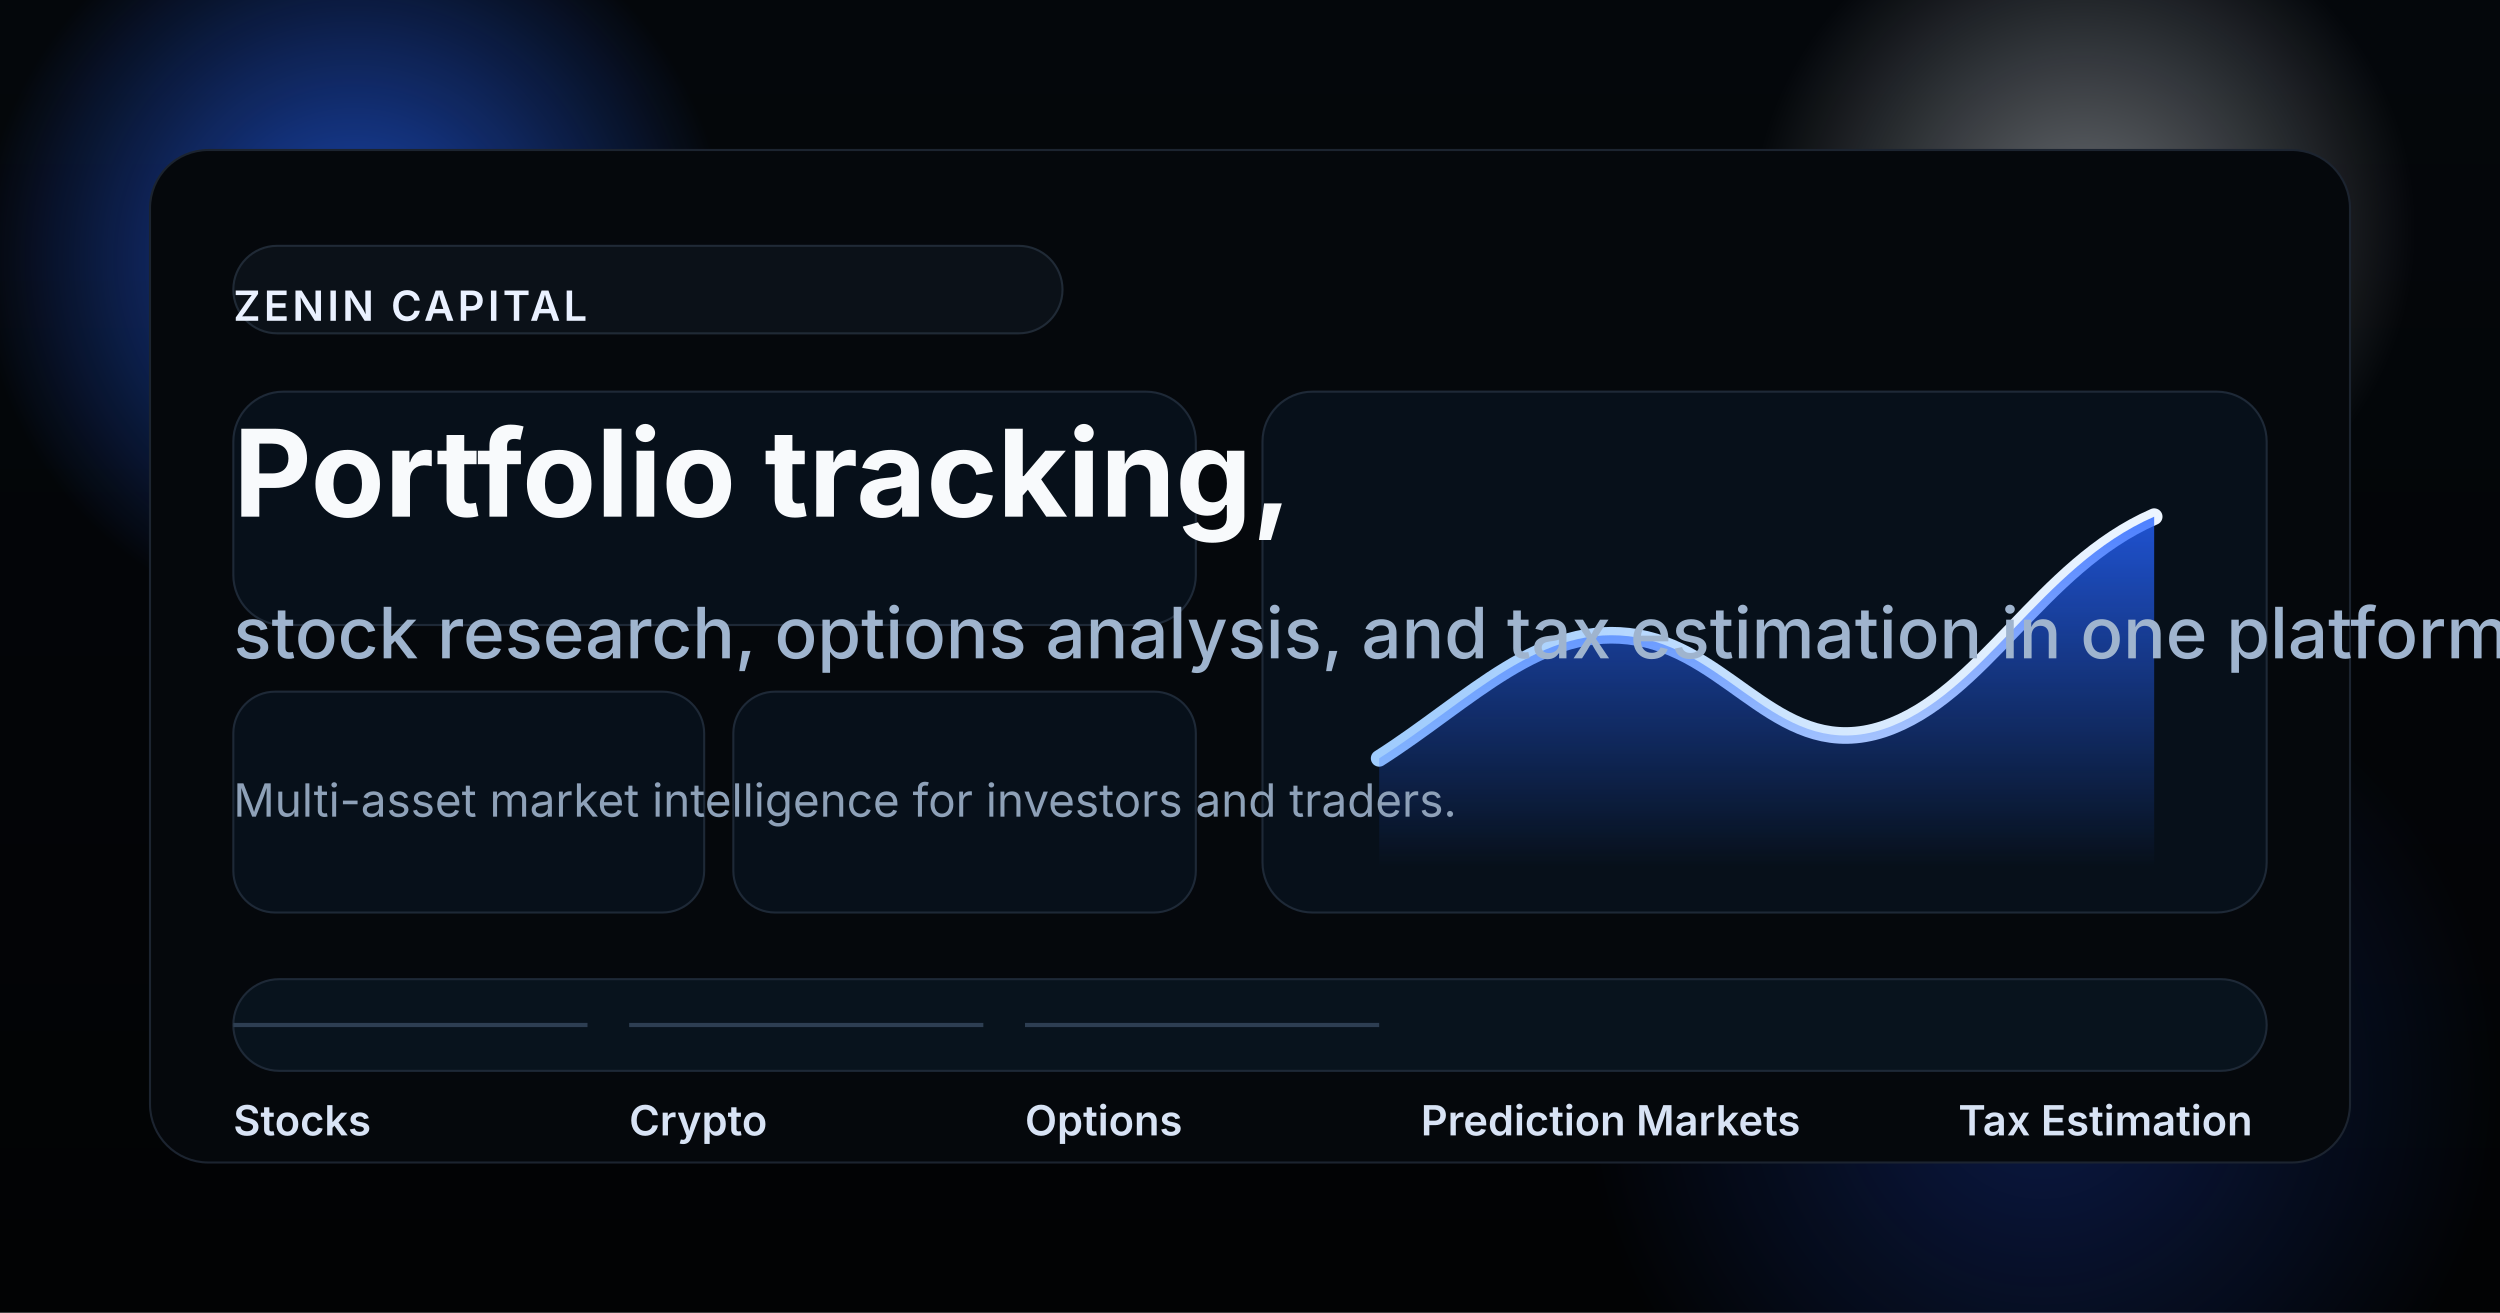
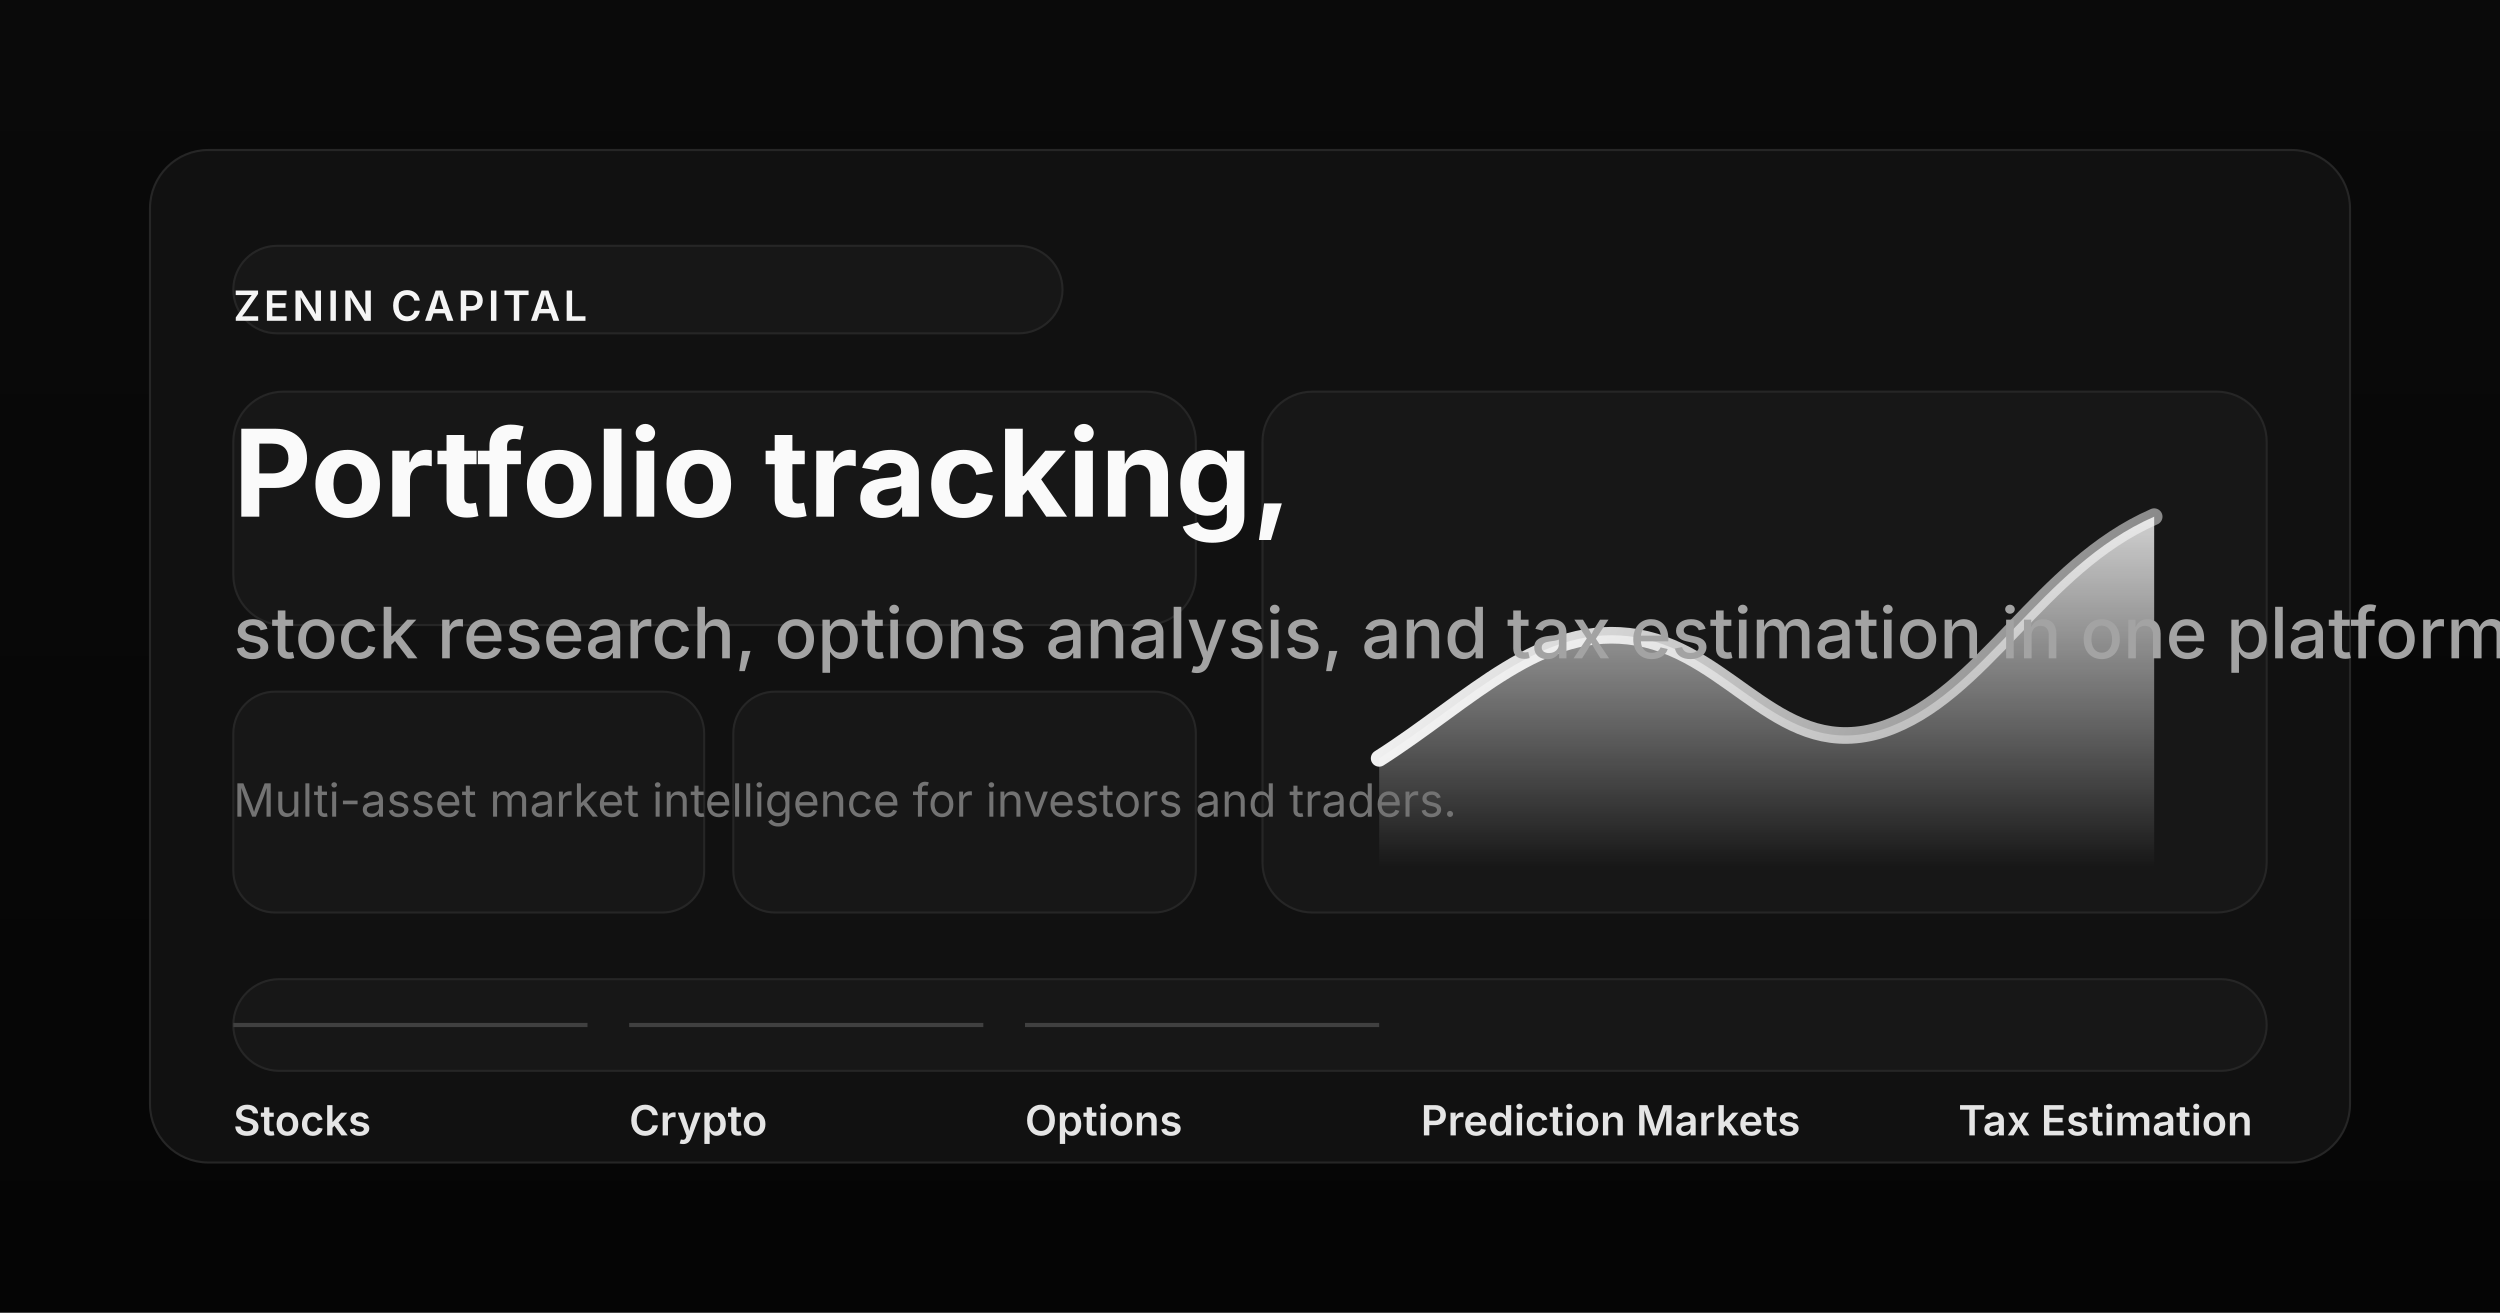
<svg xmlns="http://www.w3.org/2000/svg" width="1200" height="630" viewBox="0 0 1200 630" fill="none">
-   <rect width="1200" height="630" fill="#030507" />
+   <rect width="1200" height="630" fill="#0A0A0A" />
  <rect width="1200" height="630" fill="url(#bg)" />
-   <circle cx="170" cy="124" r="180" fill="url(#glowLeft)" fill-opacity="0.7" />
-   <circle cx="1000" cy="110" r="160" fill="url(#glowRight)" fill-opacity="0.45" />
-   <circle cx="980" cy="520" r="220" fill="url(#glowBottom)" fill-opacity="0.3" />
-   <rect x="72" y="72" width="1056" height="486" rx="28" fill="#05080C" stroke="#1C2430" />
-   <rect x="112" y="118" width="398" height="42" rx="21" fill="#0B1118" stroke="#202A36" />
-   <rect x="112" y="188" width="462" height="112" rx="24" fill="#07101A" stroke="#1E2937" />
-   <rect x="606" y="188" width="482" height="250" rx="24" fill="#07101A" stroke="#1E2937" />
-   <rect x="112" y="332" width="226" height="106" rx="20" fill="#07101A" stroke="#1E2937" />
-   <rect x="352" y="332" width="222" height="106" rx="20" fill="#07101A" stroke="#1E2937" />
-   <rect x="112" y="470" width="976" height="44" rx="22" fill="#08131D" stroke="#1E2937" />
+   <rect x="72" y="72" width="1056" height="486" rx="28" fill="#111111" stroke="#262626" />
+   <rect x="112" y="118" width="398" height="42" rx="21" fill="#171717" stroke="#262626" />
+   <rect x="112" y="188" width="462" height="112" rx="24" fill="#171717" stroke="#262626" />
+   <rect x="606" y="188" width="482" height="250" rx="24" fill="#171717" stroke="#262626" />
+   <rect x="112" y="332" width="226" height="106" rx="20" fill="#171717" stroke="#262626" />
+   <rect x="352" y="332" width="222" height="106" rx="20" fill="#171717" stroke="#262626" />
+   <rect x="112" y="470" width="976" height="44" rx="22" fill="#171717" stroke="#262626" />
  <path d="M662 364C706 336 740 298 786 306C832 314 855 366 904 350C952 334 979 272 1034 248" stroke="url(#line)" stroke-width="8" stroke-linecap="round" />
  <path d="M662 364C706 336 740 298 786 306C832 314 855 366 904 350C952 334 979 272 1034 248V416H662V364Z" fill="url(#area)" fill-opacity="0.8" />
-   <text x="112" y="154" fill="#EAF1FF" font-family="Inter, Arial, sans-serif" font-size="20" font-weight="600" letter-spacing="0.08em">ZENIN CAPITAL</text>
-   <text x="112" y="248" fill="#F8FAFC" font-family="Inter, Arial, sans-serif" font-size="58" font-weight="700">
+   <text x="112" y="154" fill="#F5F5F5" font-family="Inter, Arial, sans-serif" font-size="20" font-weight="600" letter-spacing="0.08em">ZENIN CAPITAL</text>
+   <text x="112" y="248" fill="#FAFAFA" font-family="Inter, Arial, sans-serif" font-size="58" font-weight="700">
    Portfolio tracking,
  </text>
-   <text x="112" y="316" fill="#9FB4CE" font-family="Inter, Arial, sans-serif" font-size="34" font-weight="500">
+   <text x="112" y="316" fill="#A3A3A3" font-family="Inter, Arial, sans-serif" font-size="34" font-weight="500">
    stock research, options analysis, and tax estimation in one platform.
  </text>
-   <text x="112" y="392" fill="#8EA1B8" font-family="Inter, Arial, sans-serif" font-size="22">
+   <text x="112" y="392" fill="#737373" font-family="Inter, Arial, sans-serif" font-size="22">
    Multi-asset market intelligence for investors and traders.
  </text>
-   <rect x="112" y="491" width="170" height="2" fill="#2D3E52" />
-   <rect x="302" y="491" width="170" height="2" fill="#2D3E52" />
-   <rect x="492" y="491" width="170" height="2" fill="#2D3E52" />
-   <text x="112" y="545" fill="#D8E3F5" font-family="Inter, Arial, sans-serif" font-size="20" font-weight="600">
+   <rect x="112" y="491" width="170" height="2" fill="#404040" />
+   <rect x="302" y="491" width="170" height="2" fill="#404040" />
+   <rect x="492" y="491" width="170" height="2" fill="#404040" />
+   <text x="112" y="545" fill="#E5E5E5" font-family="Inter, Arial, sans-serif" font-size="20" font-weight="600">
    Stocks
  </text>
-   <text x="302" y="545" fill="#D8E3F5" font-family="Inter, Arial, sans-serif" font-size="20" font-weight="600">
+   <text x="302" y="545" fill="#E5E5E5" font-family="Inter, Arial, sans-serif" font-size="20" font-weight="600">
    Crypto
  </text>
-   <text x="492" y="545" fill="#D8E3F5" font-family="Inter, Arial, sans-serif" font-size="20" font-weight="600">
+   <text x="492" y="545" fill="#E5E5E5" font-family="Inter, Arial, sans-serif" font-size="20" font-weight="600">
    Options
  </text>
-   <text x="682" y="545" fill="#D8E3F5" font-family="Inter, Arial, sans-serif" font-size="20" font-weight="600">
+   <text x="682" y="545" fill="#E5E5E5" font-family="Inter, Arial, sans-serif" font-size="20" font-weight="600">
    Prediction Markets
  </text>
-   <text x="940" y="545" fill="#D8E3F5" font-family="Inter, Arial, sans-serif" font-size="20" font-weight="600">
+   <text x="940" y="545" fill="#E5E5E5" font-family="Inter, Arial, sans-serif" font-size="20" font-weight="600">
    Tax Estimation
  </text>
  <defs>
    <linearGradient id="bg" x1="600" y1="0" x2="600" y2="630" gradientUnits="userSpaceOnUse">
-       <stop stop-color="#04070B" />
-       <stop offset="1" stop-color="#020304" />
+       <stop stop-color="#0A0A0A" />
+       <stop offset="1" stop-color="#050505" />
    </linearGradient>
-     <radialGradient id="glowLeft" cx="0" cy="0" r="1" gradientUnits="userSpaceOnUse" gradientTransform="translate(170 124) rotate(90) scale(180)">
-       <stop stop-color="#2563FF" />
-       <stop offset="1" stop-color="#2563FF" stop-opacity="0" />
-     </radialGradient>
-     <radialGradient id="glowRight" cx="0" cy="0" r="1" gradientUnits="userSpaceOnUse" gradientTransform="translate(1000 110) rotate(90) scale(160)">
-       <stop stop-color="#E2E8F0" />
-       <stop offset="1" stop-color="#E2E8F0" stop-opacity="0" />
-     </radialGradient>
-     <radialGradient id="glowBottom" cx="0" cy="0" r="1" gradientUnits="userSpaceOnUse" gradientTransform="translate(980 520) rotate(90) scale(220)">
-       <stop stop-color="#1D4ED8" />
-       <stop offset="1" stop-color="#1D4ED8" stop-opacity="0" />
-     </radialGradient>
    <linearGradient id="line" x1="662" y1="248" x2="1034" y2="416" gradientUnits="userSpaceOnUse">
-       <stop stop-color="#93C5FD" />
-       <stop offset="1" stop-color="#FFFFFF" />
+       <stop stop-color="#FFFFFF" />
+       <stop offset="1" stop-color="#737373" />
    </linearGradient>
    <linearGradient id="area" x1="848" y1="248" x2="848" y2="416" gradientUnits="userSpaceOnUse">
-       <stop stop-color="#2563FF" />
-       <stop offset="1" stop-color="#2563FF" stop-opacity="0" />
+       <stop stop-color="#FFFFFF" />
+       <stop offset="1" stop-color="#FFFFFF" stop-opacity="0" />
    </linearGradient>
  </defs>
</svg>
